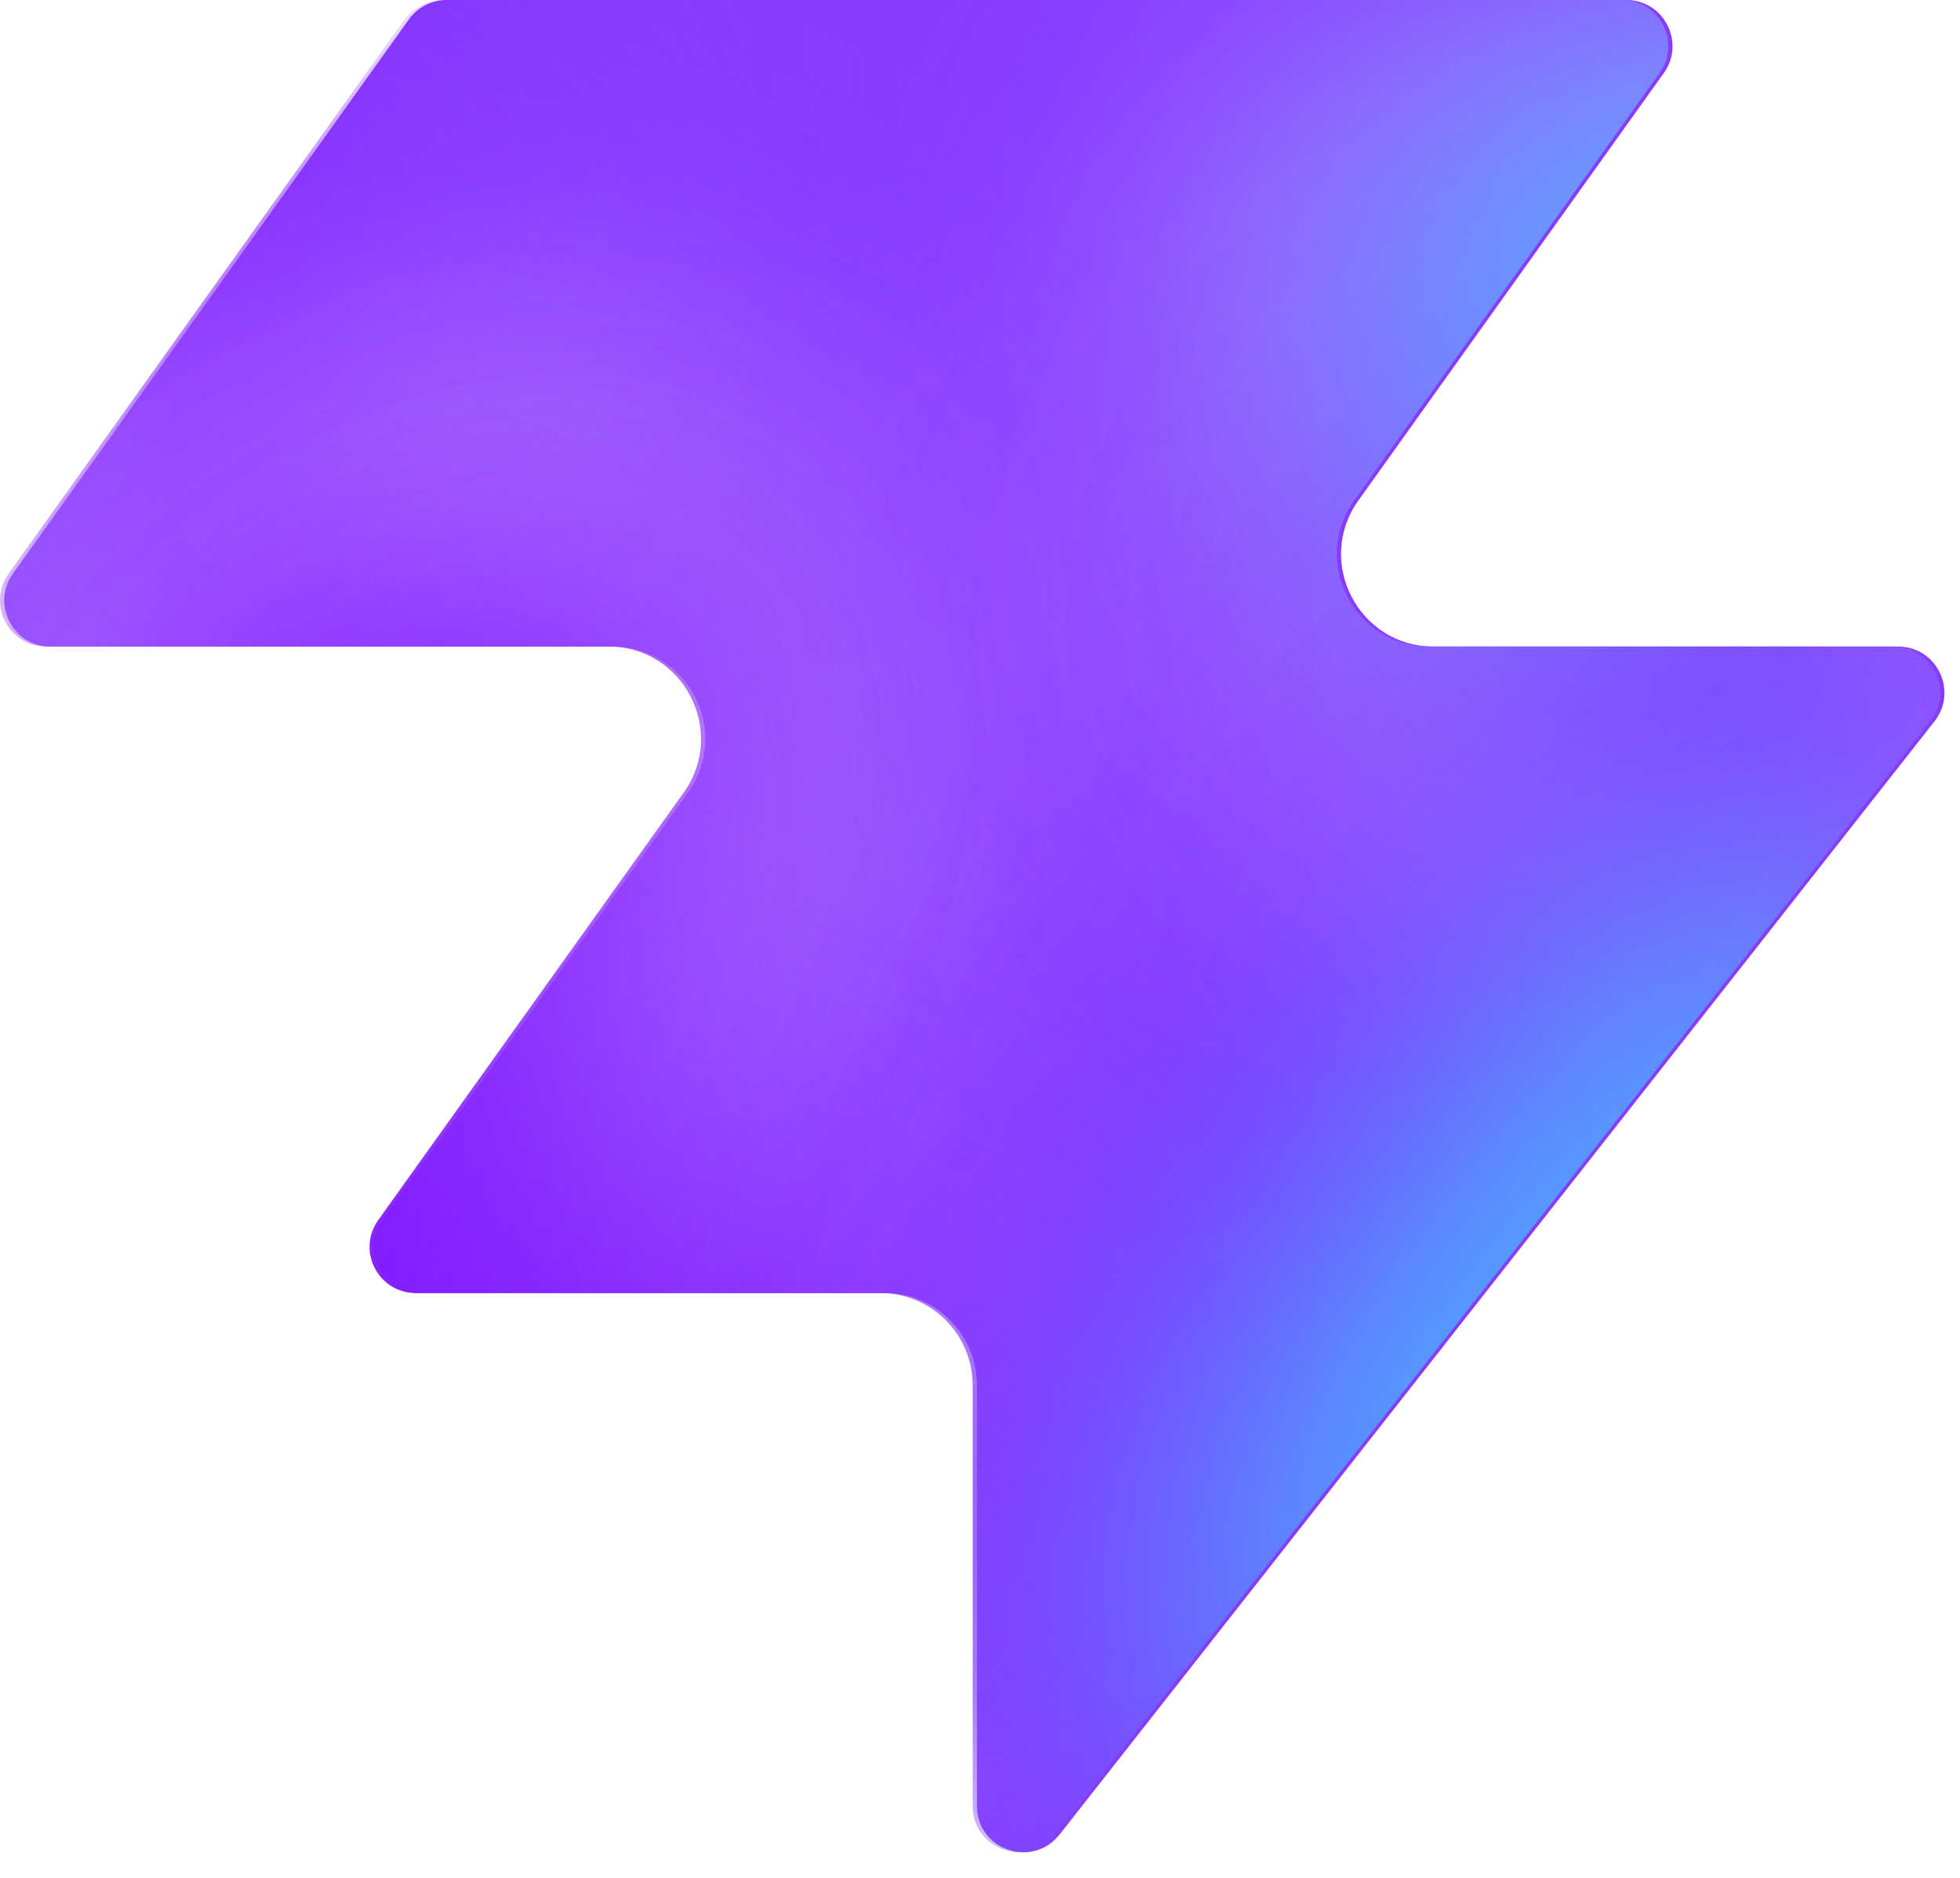
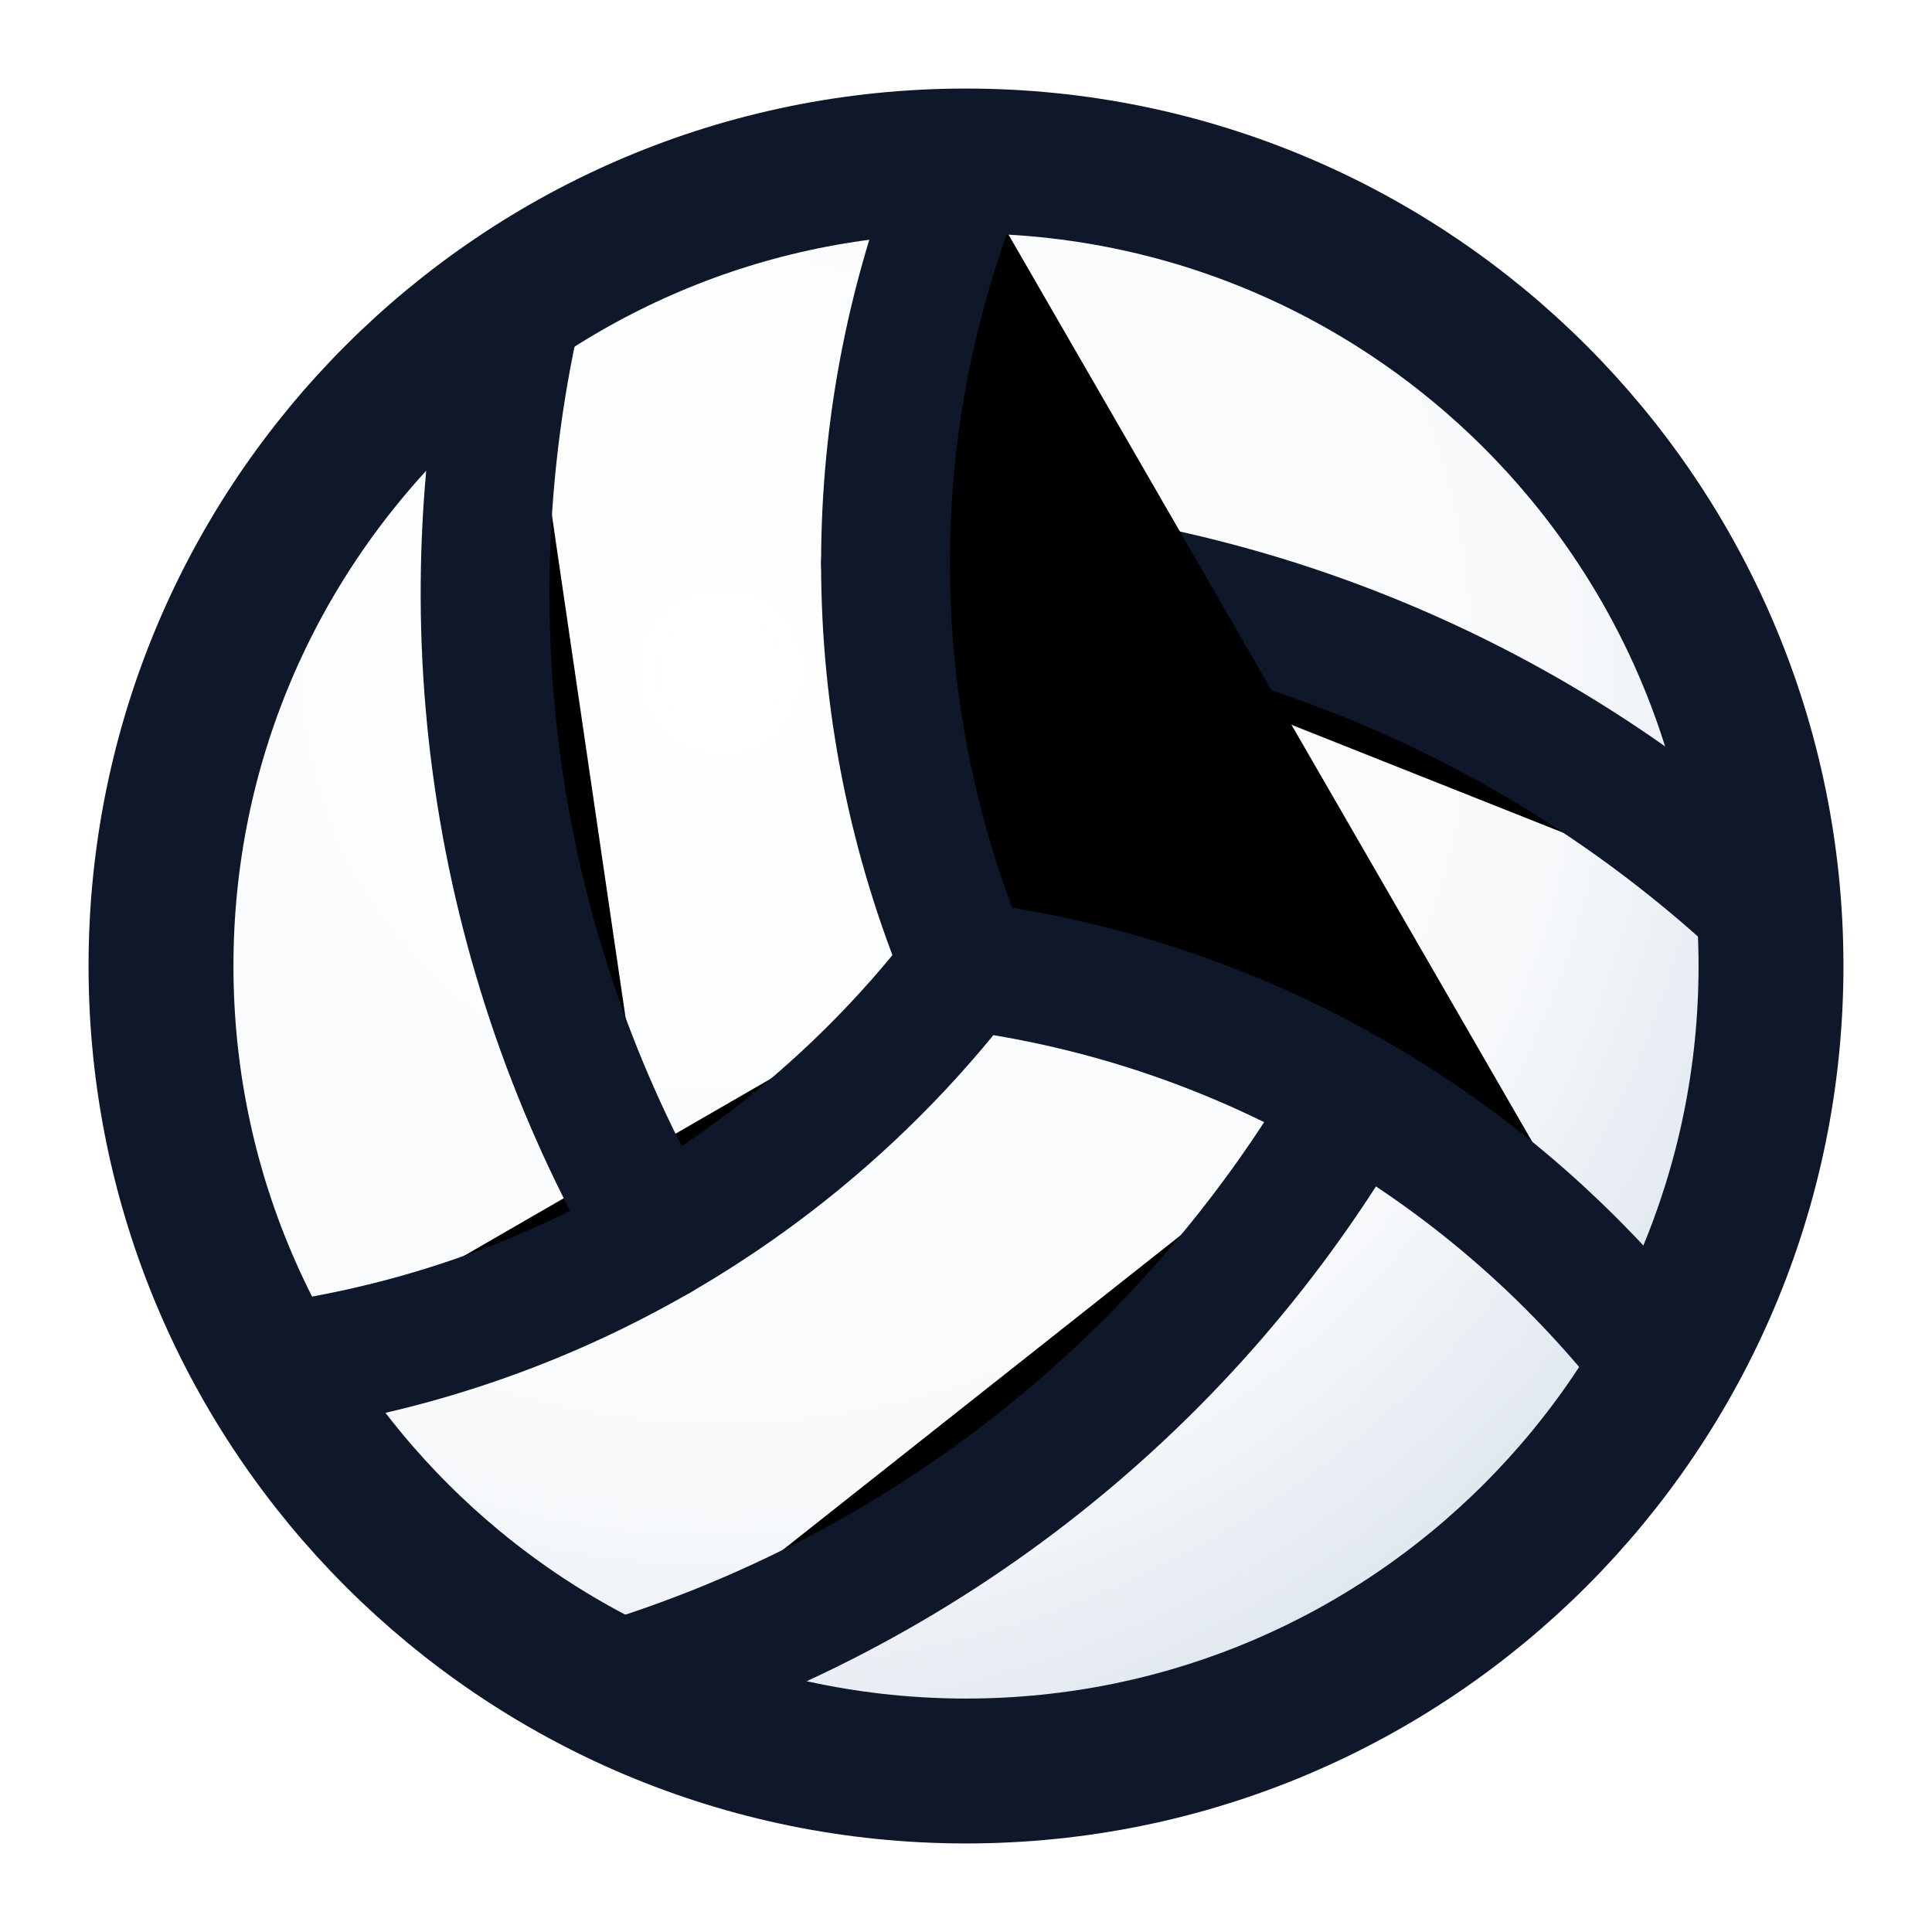
- <svg xmlns="http://www.w3.org/2000/svg" width="48" height="46" fill="none" viewBox="0 0 48 46">
-   <path fill="#863bff" d="M25.946 44.938c-.664.845-2.021.375-2.021-.698V33.937a2.26 2.26 0 0 0-2.262-2.262H10.287c-.92 0-1.456-1.04-.92-1.788l7.48-10.471c1.07-1.497 0-3.578-1.842-3.578H1.237c-.92 0-1.456-1.04-.92-1.788L10.013.474c.214-.297.556-.474.92-.474h28.894c.92 0 1.456 1.04.92 1.788l-7.48 10.471c-1.07 1.498 0 3.579 1.842 3.579h11.377c.943 0 1.473 1.088.89 1.83L25.947 44.94z" style="fill:#863bff;fill:color(display-p3 .525 .23 1);fill-opacity:1" />
-   <mask id="a" width="48" height="46" x="0" y="0" maskUnits="userSpaceOnUse" style="mask-type:alpha">
-     <path fill="#000" d="M25.842 44.938c-.664.844-2.021.375-2.021-.698V33.937a2.26 2.26 0 0 0-2.262-2.262H10.183c-.92 0-1.456-1.04-.92-1.788l7.48-10.471c1.07-1.498 0-3.579-1.842-3.579H1.133c-.92 0-1.456-1.04-.92-1.787L9.91.473c.214-.297.556-.474.92-.474h28.894c.92 0 1.456 1.04.92 1.788l-7.48 10.471c-1.07 1.498 0 3.578 1.842 3.578h11.377c.943 0 1.473 1.088.89 1.832L25.843 44.94z" style="fill:#000;fill-opacity:1" />
-   </mask>
-   <g mask="url(#a)">
-     <g filter="url(#b)">
-       <ellipse cx="5.508" cy="14.704" fill="#ede6ff" rx="5.508" ry="14.704" style="fill:#ede6ff;fill:color(display-p3 .927 .903 1);fill-opacity:1" transform="matrix(.00324 1 1 -.00324 -4.47 31.516)" />
-     </g>
-     <g filter="url(#c)">
-       <ellipse cx="10.399" cy="29.851" fill="#ede6ff" rx="10.399" ry="29.851" style="fill:#ede6ff;fill:color(display-p3 .927 .903 1);fill-opacity:1" transform="matrix(.00324 1 1 -.00324 -39.328 7.883)" />
-     </g>
-     <g filter="url(#d)">
-       <ellipse cx="5.508" cy="30.487" fill="#7e14ff" rx="5.508" ry="30.487" style="fill:#7e14ff;fill:color(display-p3 .492 .077 1);fill-opacity:1" transform="rotate(89.814 -25.913 -14.639)scale(1 -1)" />
-     </g>
-     <g filter="url(#e)">
-       <ellipse cx="5.508" cy="30.599" fill="#7e14ff" rx="5.508" ry="30.599" style="fill:#7e14ff;fill:color(display-p3 .492 .077 1);fill-opacity:1" transform="rotate(89.814 -32.644 -3.334)scale(1 -1)" />
-     </g>
-     <g filter="url(#f)">
-       <ellipse cx="5.508" cy="30.599" fill="#7e14ff" rx="5.508" ry="30.599" style="fill:#7e14ff;fill:color(display-p3 .492 .077 1);fill-opacity:1" transform="matrix(.00324 1 1 -.00324 -34.34 30.47)" />
-     </g>
-     <g filter="url(#g)">
-       <ellipse cx="14.072" cy="22.078" fill="#ede6ff" rx="14.072" ry="22.078" style="fill:#ede6ff;fill:color(display-p3 .927 .903 1);fill-opacity:1" transform="rotate(93.35 24.506 48.493)scale(-1 1)" />
-     </g>
-     <g filter="url(#h)">
-       <ellipse cx="3.47" cy="21.501" fill="#7e14ff" rx="3.47" ry="21.501" style="fill:#7e14ff;fill:color(display-p3 .492 .077 1);fill-opacity:1" transform="rotate(89.009 28.708 47.59)scale(-1 1)" />
-     </g>
-     <g filter="url(#i)">
-       <ellipse cx="3.47" cy="21.501" fill="#7e14ff" rx="3.47" ry="21.501" style="fill:#7e14ff;fill:color(display-p3 .492 .077 1);fill-opacity:1" transform="rotate(89.009 28.708 47.59)scale(-1 1)" />
-     </g>
-     <g filter="url(#j)">
-       <ellipse cx=".387" cy="8.972" fill="#7e14ff" rx="4.407" ry="29.108" style="fill:#7e14ff;fill:color(display-p3 .492 .077 1);fill-opacity:1" transform="rotate(39.51 .387 8.972)" />
-     </g>
-     <g filter="url(#k)">
-       <ellipse cx="47.523" cy="-6.092" fill="#7e14ff" rx="4.407" ry="29.108" style="fill:#7e14ff;fill:color(display-p3 .492 .077 1);fill-opacity:1" transform="rotate(37.892 47.523 -6.092)" />
-     </g>
-     <g filter="url(#l)">
-       <ellipse cx="41.412" cy="6.333" fill="#47bfff" rx="5.971" ry="9.665" style="fill:#47bfff;fill:color(display-p3 .28 .748 1);fill-opacity:1" transform="rotate(37.892 41.412 6.333)" />
-     </g>
-     <g filter="url(#m)">
-       <ellipse cx="-1.879" cy="38.332" fill="#7e14ff" rx="4.407" ry="29.108" style="fill:#7e14ff;fill:color(display-p3 .492 .077 1);fill-opacity:1" transform="rotate(37.892 -1.88 38.332)" />
-     </g>
-     <g filter="url(#n)">
-       <ellipse cx="-1.879" cy="38.332" fill="#7e14ff" rx="4.407" ry="29.108" style="fill:#7e14ff;fill:color(display-p3 .492 .077 1);fill-opacity:1" transform="rotate(37.892 -1.88 38.332)" />
-     </g>
-     <g filter="url(#o)">
-       <ellipse cx="35.651" cy="29.907" fill="#7e14ff" rx="4.407" ry="29.108" style="fill:#7e14ff;fill:color(display-p3 .492 .077 1);fill-opacity:1" transform="rotate(37.892 35.651 29.907)" />
-     </g>
-     <g filter="url(#p)">
-       <ellipse cx="38.418" cy="32.4" fill="#47bfff" rx="5.971" ry="15.297" style="fill:#47bfff;fill:color(display-p3 .28 .748 1);fill-opacity:1" transform="rotate(37.892 38.418 32.4)" />
-     </g>
+ <svg xmlns="http://www.w3.org/2000/svg" viewBox="0 0 24 24">
+   <defs>
+     <radialGradient id="ballShading" cx="35%" cy="32%" r="68%">
+       <stop offset="0%" stop-color="#ffffff" />
+       <stop offset="75%" stop-color="#f8fafc" />
+       <stop offset="100%" stop-color="#e2e8f0" />
+     </radialGradient>
+   </defs>
+   <circle cx="12" cy="12" r="10" fill="url(#ballShading)" />
+   <g stroke="#0f172a" stroke-width="1.6" stroke-linecap="round" stroke-linejoin="round">
+     <path d="M11 7a16 16 20 0 1 10.98 4.362" />
+     <path d="M12 12a13 13 0 0 1-8.66 5" />
+     <path d="M16.83 13.634a16 16 0 0 1-9.267 7.328" />
+     <path d="M20.66 17A13 13 0 0 0 12 12a13 13 0 0 1 0-10" />
+     <path d="M8.17 15.366a16 16 0 0 1-1.713-11.69" />
  </g>
-   <defs>
-     <filter id="b" width="60.045" height="41.654" x="-19.77" y="16.149" color-interpolation-filters="sRGB" filterUnits="userSpaceOnUse">
-       <feFlood flood-opacity="0" result="BackgroundImageFix" />
-       <feBlend in="SourceGraphic" in2="BackgroundImageFix" result="shape" />
-       <feGaussianBlur result="effect1_foregroundBlur_2002_17158" stdDeviation="7.659" />
-     </filter>
-     <filter id="c" width="90.34" height="51.437" x="-54.613" y="-7.533" color-interpolation-filters="sRGB" filterUnits="userSpaceOnUse">
-       <feFlood flood-opacity="0" result="BackgroundImageFix" />
-       <feBlend in="SourceGraphic" in2="BackgroundImageFix" result="shape" />
-       <feGaussianBlur result="effect1_foregroundBlur_2002_17158" stdDeviation="7.659" />
-     </filter>
-     <filter id="d" width="79.355" height="29.4" x="-49.64" y="2.03" color-interpolation-filters="sRGB" filterUnits="userSpaceOnUse">
-       <feFlood flood-opacity="0" result="BackgroundImageFix" />
-       <feBlend in="SourceGraphic" in2="BackgroundImageFix" result="shape" />
-       <feGaussianBlur result="effect1_foregroundBlur_2002_17158" stdDeviation="4.596" />
-     </filter>
-     <filter id="e" width="79.579" height="29.4" x="-45.045" y="20.029" color-interpolation-filters="sRGB" filterUnits="userSpaceOnUse">
-       <feFlood flood-opacity="0" result="BackgroundImageFix" />
-       <feBlend in="SourceGraphic" in2="BackgroundImageFix" result="shape" />
-       <feGaussianBlur result="effect1_foregroundBlur_2002_17158" stdDeviation="4.596" />
-     </filter>
-     <filter id="f" width="79.579" height="29.4" x="-43.513" y="21.178" color-interpolation-filters="sRGB" filterUnits="userSpaceOnUse">
-       <feFlood flood-opacity="0" result="BackgroundImageFix" />
-       <feBlend in="SourceGraphic" in2="BackgroundImageFix" result="shape" />
-       <feGaussianBlur result="effect1_foregroundBlur_2002_17158" stdDeviation="4.596" />
-     </filter>
-     <filter id="g" width="74.749" height="58.852" x="15.756" y="-17.901" color-interpolation-filters="sRGB" filterUnits="userSpaceOnUse">
-       <feFlood flood-opacity="0" result="BackgroundImageFix" />
-       <feBlend in="SourceGraphic" in2="BackgroundImageFix" result="shape" />
-       <feGaussianBlur result="effect1_foregroundBlur_2002_17158" stdDeviation="7.659" />
-     </filter>
-     <filter id="h" width="61.377" height="25.362" x="23.548" y="2.284" color-interpolation-filters="sRGB" filterUnits="userSpaceOnUse">
-       <feFlood flood-opacity="0" result="BackgroundImageFix" />
-       <feBlend in="SourceGraphic" in2="BackgroundImageFix" result="shape" />
-       <feGaussianBlur result="effect1_foregroundBlur_2002_17158" stdDeviation="4.596" />
-     </filter>
-     <filter id="i" width="61.377" height="25.362" x="23.548" y="2.284" color-interpolation-filters="sRGB" filterUnits="userSpaceOnUse">
-       <feFlood flood-opacity="0" result="BackgroundImageFix" />
-       <feBlend in="SourceGraphic" in2="BackgroundImageFix" result="shape" />
-       <feGaussianBlur result="effect1_foregroundBlur_2002_17158" stdDeviation="4.596" />
-     </filter>
-     <filter id="j" width="56.045" height="63.649" x="-27.636" y="-22.853" color-interpolation-filters="sRGB" filterUnits="userSpaceOnUse">
-       <feFlood flood-opacity="0" result="BackgroundImageFix" />
-       <feBlend in="SourceGraphic" in2="BackgroundImageFix" result="shape" />
-       <feGaussianBlur result="effect1_foregroundBlur_2002_17158" stdDeviation="4.596" />
-     </filter>
-     <filter id="k" width="54.814" height="64.646" x="20.116" y="-38.415" color-interpolation-filters="sRGB" filterUnits="userSpaceOnUse">
-       <feFlood flood-opacity="0" result="BackgroundImageFix" />
-       <feBlend in="SourceGraphic" in2="BackgroundImageFix" result="shape" />
-       <feGaussianBlur result="effect1_foregroundBlur_2002_17158" stdDeviation="4.596" />
-     </filter>
-     <filter id="l" width="33.541" height="35.313" x="24.641" y="-11.323" color-interpolation-filters="sRGB" filterUnits="userSpaceOnUse">
-       <feFlood flood-opacity="0" result="BackgroundImageFix" />
-       <feBlend in="SourceGraphic" in2="BackgroundImageFix" result="shape" />
-       <feGaussianBlur result="effect1_foregroundBlur_2002_17158" stdDeviation="4.596" />
-     </filter>
-     <filter id="m" width="54.814" height="64.646" x="-29.286" y="6.009" color-interpolation-filters="sRGB" filterUnits="userSpaceOnUse">
-       <feFlood flood-opacity="0" result="BackgroundImageFix" />
-       <feBlend in="SourceGraphic" in2="BackgroundImageFix" result="shape" />
-       <feGaussianBlur result="effect1_foregroundBlur_2002_17158" stdDeviation="4.596" />
-     </filter>
-     <filter id="n" width="54.814" height="64.646" x="-29.286" y="6.009" color-interpolation-filters="sRGB" filterUnits="userSpaceOnUse">
-       <feFlood flood-opacity="0" result="BackgroundImageFix" />
-       <feBlend in="SourceGraphic" in2="BackgroundImageFix" result="shape" />
-       <feGaussianBlur result="effect1_foregroundBlur_2002_17158" stdDeviation="4.596" />
-     </filter>
-     <filter id="o" width="54.814" height="64.646" x="8.244" y="-2.416" color-interpolation-filters="sRGB" filterUnits="userSpaceOnUse">
-       <feFlood flood-opacity="0" result="BackgroundImageFix" />
-       <feBlend in="SourceGraphic" in2="BackgroundImageFix" result="shape" />
-       <feGaussianBlur result="effect1_foregroundBlur_2002_17158" stdDeviation="4.596" />
-     </filter>
-     <filter id="p" width="39.409" height="43.623" x="18.713" y="10.588" color-interpolation-filters="sRGB" filterUnits="userSpaceOnUse">
-       <feFlood flood-opacity="0" result="BackgroundImageFix" />
-       <feBlend in="SourceGraphic" in2="BackgroundImageFix" result="shape" />
-       <feGaussianBlur result="effect1_foregroundBlur_2002_17158" stdDeviation="4.596" />
-     </filter>
-   </defs>
+   <circle cx="12" cy="12" r="10" fill="none" stroke="#0f172a" stroke-width="1.8" />
</svg>
